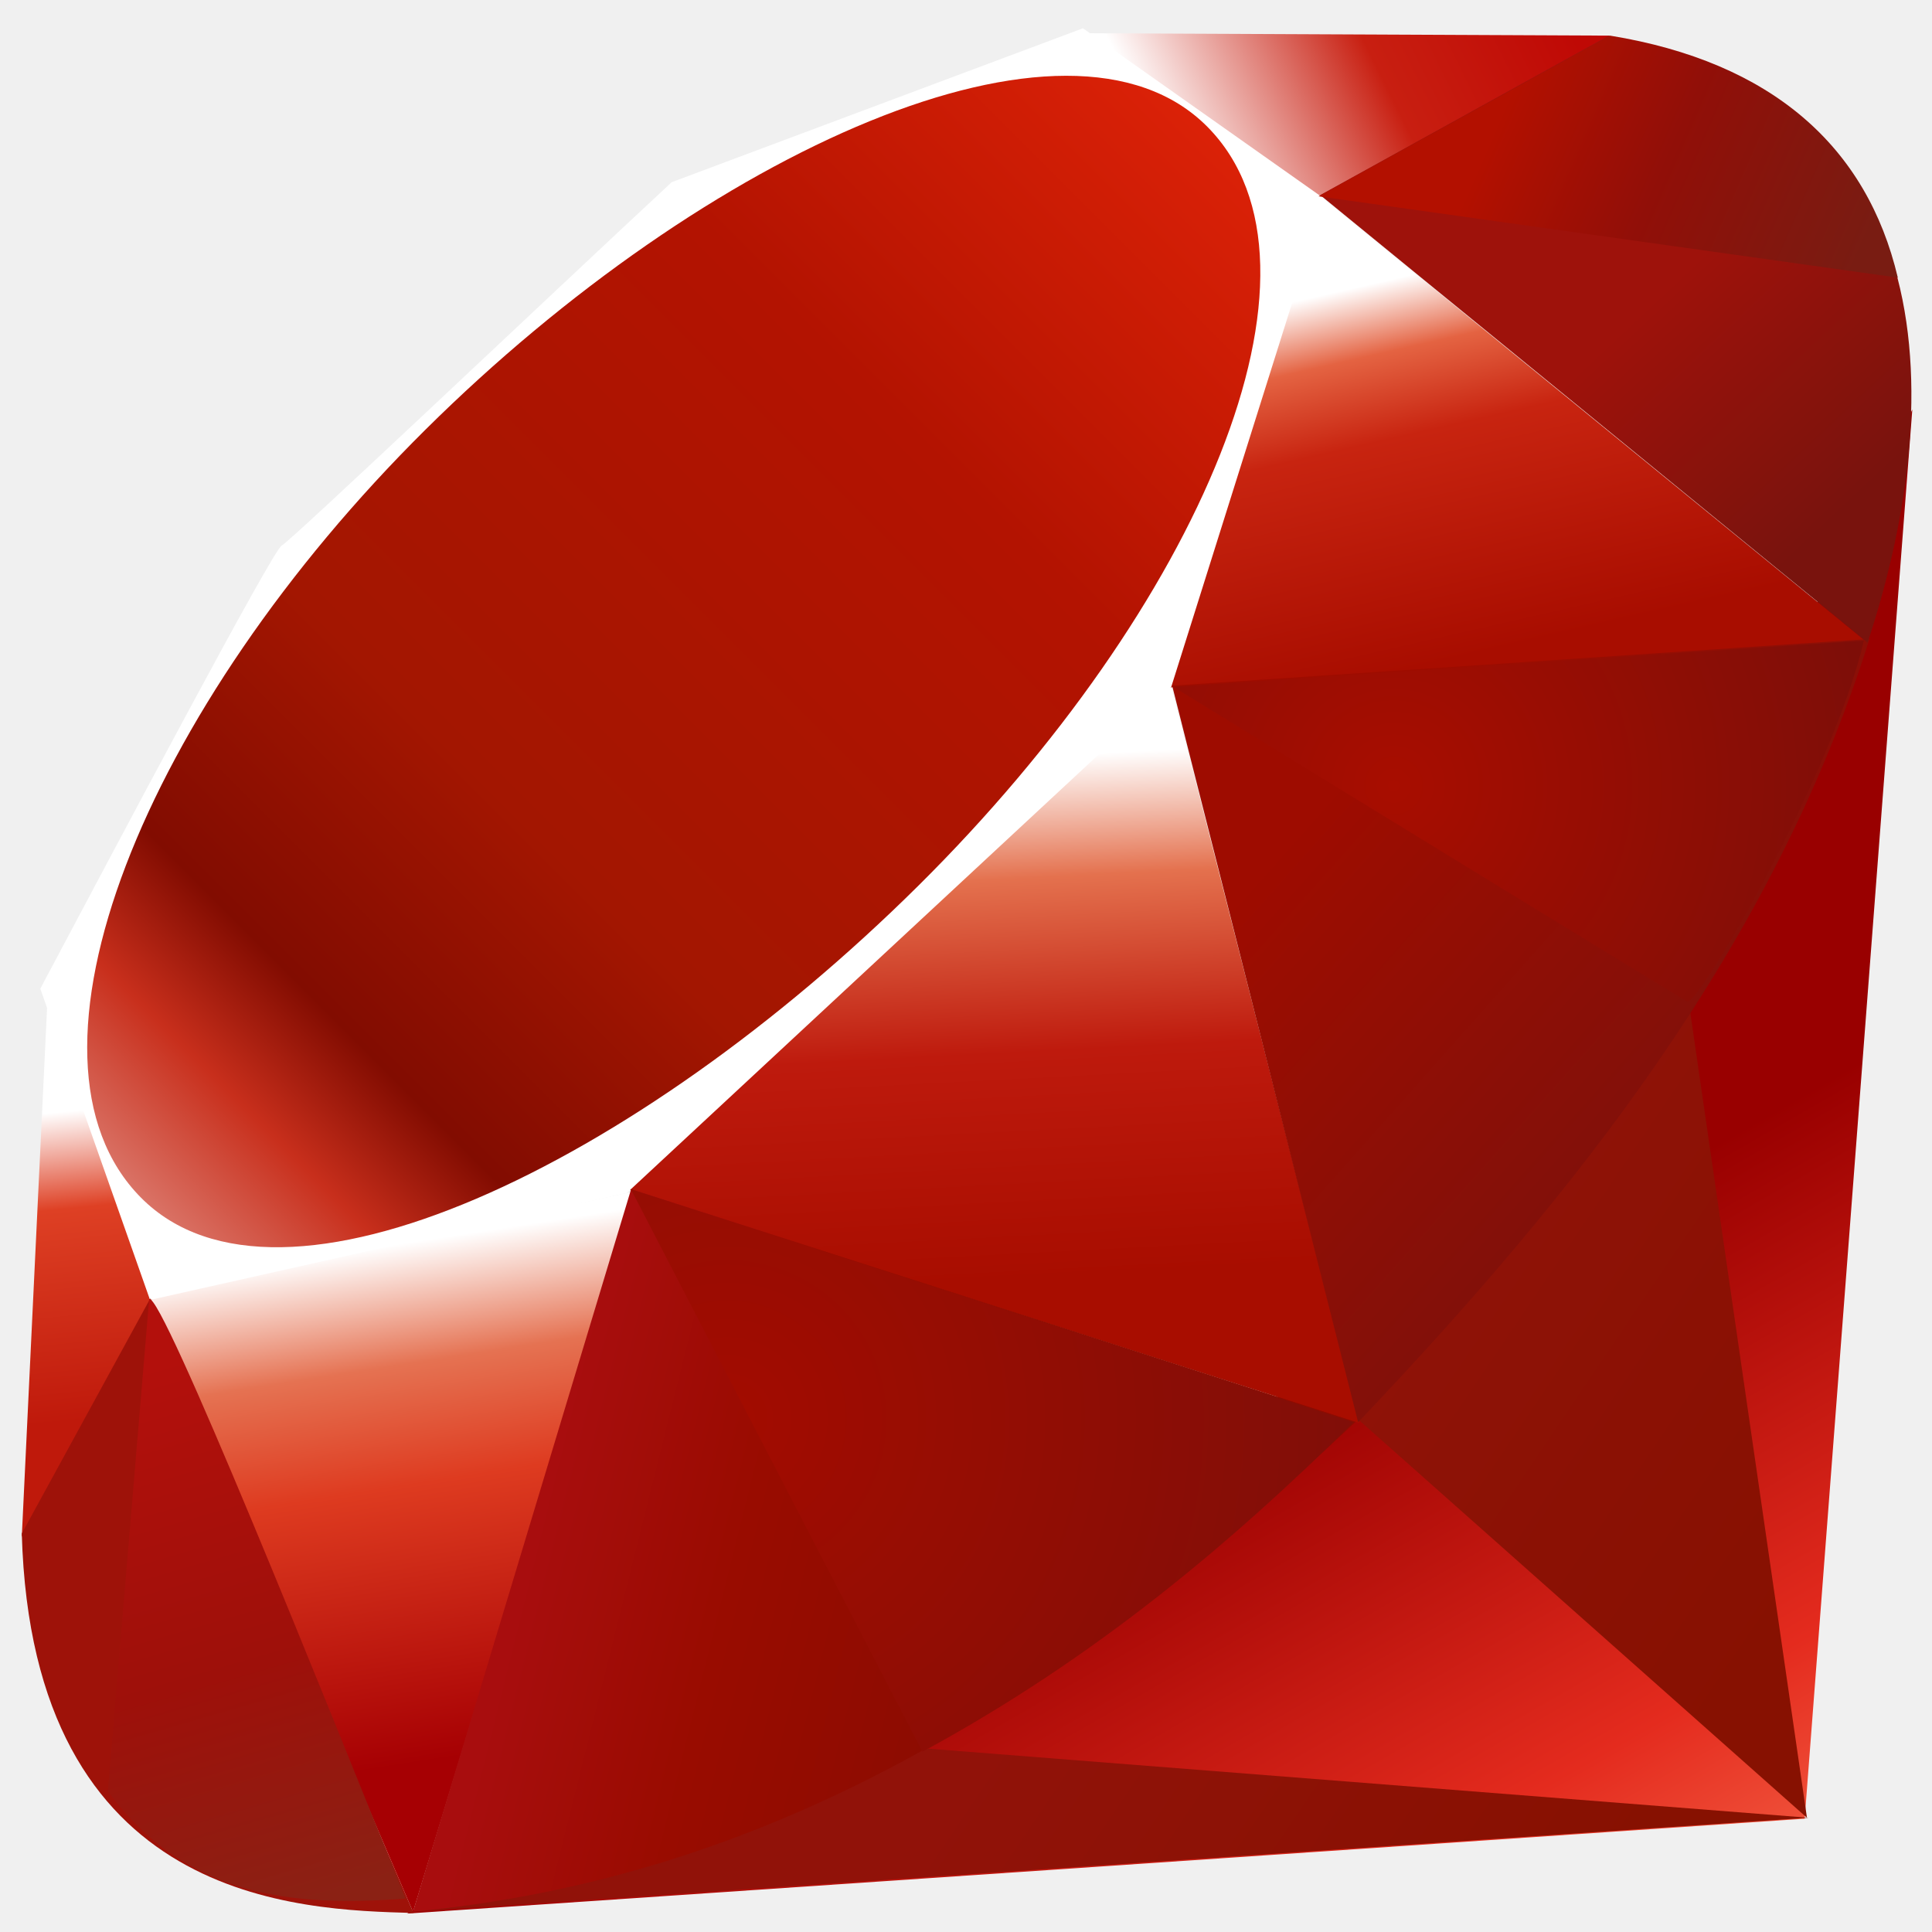
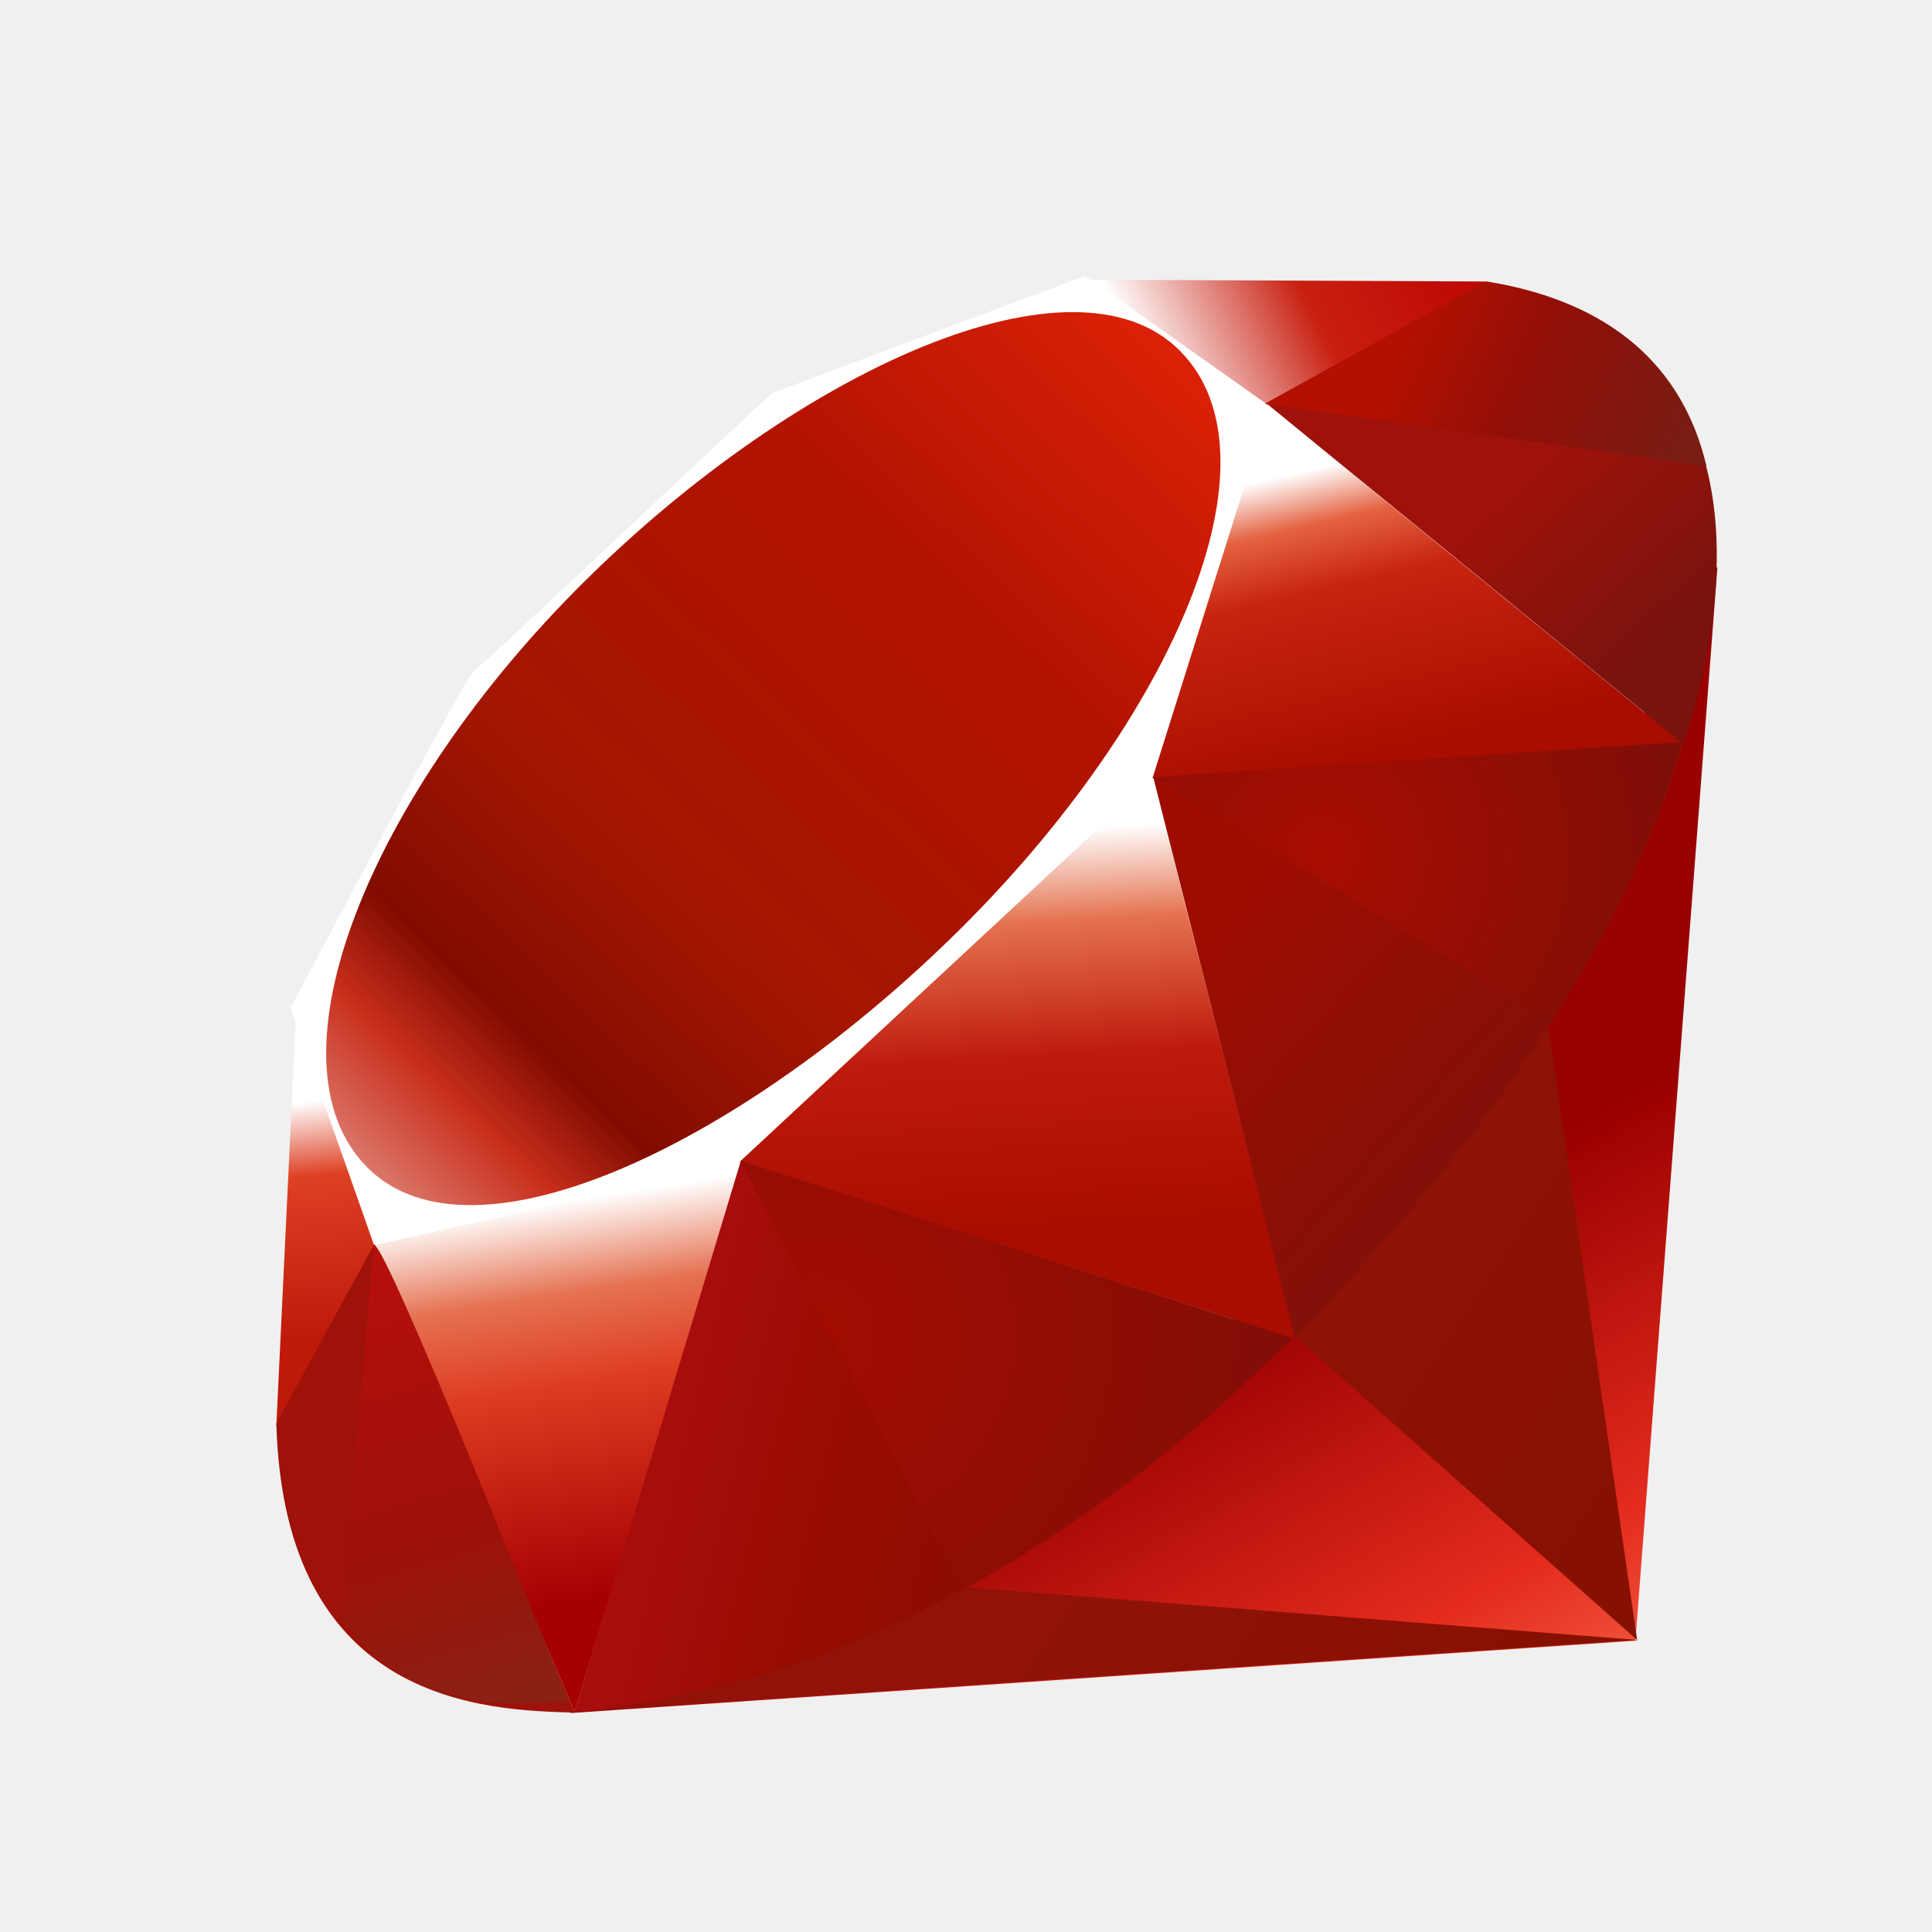
<svg xmlns="http://www.w3.org/2000/svg" xmlns:xlink="http://www.w3.org/1999/xlink" width="128" height="128" id="svg2" version="1.1" viewBox="0 0 32.821 32.821">
  <defs id="defs4">
    <linearGradient id="linearGradient3461" spreadMethod="pad" gradientTransform="matrix(37.39998,16.509,-16.509,37.39998,362.3227,-485.4917)" gradientUnits="userSpaceOnUse" y2="0" x2="1" y1="0" x1="0">
      <stop id="stop3463" offset="0" style="stop-opacity:1;stop-color:#b31000" />
      <stop id="stop3465" offset="0.44" style="stop-opacity:1;stop-color:#910f08" />
      <stop id="stop3467" offset="0.44" style="stop-opacity:1;stop-color:#910f08" />
      <stop id="stop3469" offset="0.99" style="stop-opacity:1;stop-color:#791c12" />
      <stop id="stop3471" offset="1" style="stop-opacity:1;stop-color:#791c12" />
    </linearGradient>
    <clipPath id="clipPath3453" clipPathUnits="userSpaceOnUse">
      <path id="path3455" clip-rule="evenodd" d="m 343.58,-477.68 c 0,0 60.71,8.52 60.71,8.52 -3.24,-13.73 -13.19,-22.59 -30.15,-25.36 0,0 -30.56,16.84 -30.56,16.84 z" />
    </clipPath>
    <linearGradient id="linearGradient3435" spreadMethod="pad" gradientTransform="matrix(-16.68208,-56.59695,56.59695,-16.68208,234.3511,-297.9512)" gradientUnits="userSpaceOnUse" y2="0" x2="1" y1="0" x1="0">
      <stop id="stop3437" offset="0" style="stop-opacity:1;stop-color:#8b2114" />
      <stop id="stop3439" offset="0.43" style="stop-opacity:1;stop-color:#9e100a" />
      <stop id="stop3441" offset="0.43" style="stop-opacity:1;stop-color:#9e100a" />
      <stop id="stop3443" offset="0.99" style="stop-opacity:1;stop-color:#b3100c" />
      <stop id="stop3445" offset="1" style="stop-opacity:1;stop-color:#b3100c" />
    </linearGradient>
    <clipPath id="clipPath3427" clipPathUnits="userSpaceOnUse">
      <path id="path3429" clip-rule="evenodd" d="m 221.03,-362.1 c 0,0 -4.33,51.56 -4.33,51.56 8.17,11.16 19.41,12.13 31.2,11.26 -8.53,-21.23 -25.57,-63.68 -26.87,-62.82 z" />
    </clipPath>
    <radialGradient id="radialGradient3411" spreadMethod="pad" gradientTransform="matrix(66.9469,0,0,66.9469,281.77,-349.54)" gradientUnits="userSpaceOnUse" r="1" cy="0" cx="0" fy="0" fx="0">
      <stop id="stop3413" offset="0" style="stop-opacity:1;stop-color:#a30c00" />
      <stop id="stop3415" offset="0.99" style="stop-opacity:1;stop-color:#800e08" />
      <stop id="stop3417" offset="0.99" style="stop-opacity:1;stop-color:#800e08" />
      <stop id="stop3419" offset="1" style="stop-opacity:1;stop-color:#800e08" />
    </radialGradient>
    <clipPath id="clipPath3403" clipPathUnits="userSpaceOnUse">
      <path id="path3405" clip-rule="evenodd" d="m 271.51,-373.63 c 0,0 30.56,58.96 30.56,58.96 18.07,-9.8 32.22,-21.74 45.18,-34.53 z" />
    </clipPath>
    <radialGradient id="radialGradient3387" spreadMethod="pad" gradientTransform="matrix(50.36,0,0,50.36,351.5098,-415.8999)" gradientUnits="userSpaceOnUse" r="1" cy="0" cx="0" fy="0" fx="0">
      <stop id="stop3389" offset="0" style="stop-opacity:1;stop-color:#a80d00" />
      <stop id="stop3391" offset="0.99" style="stop-opacity:1;stop-color:#7e0e08" />
      <stop id="stop3393" offset="0.99" style="stop-opacity:1;stop-color:#7e0e08" />
      <stop id="stop3395" offset="1" style="stop-opacity:1;stop-color:#7e0e08" />
    </radialGradient>
    <clipPath id="clipPath3379" clipPathUnits="userSpaceOnUse">
      <path id="path3381" clip-rule="evenodd" d="m 328.35,-426.28 c 17.62,10.83 53.13,32.58 53.85,32.98 1.12,0.63 15.31,-23.93 18.53,-37.81 0,0 -72.38,4.83 -72.38,4.83 z" />
    </clipPath>
    <linearGradient id="linearGradient3361" spreadMethod="pad" gradientTransform="matrix(-20.47006,-21.88396,21.88396,-20.47006,401.3027,-447.3535)" gradientUnits="userSpaceOnUse" y2="0" x2="1" y1="0" x1="0">
      <stop id="stop3363" offset="0" style="stop-opacity:1;stop-color:#79130d" />
      <stop id="stop3365" offset="0.99" style="stop-opacity:1;stop-color:#9e120b" />
      <stop id="stop3367" offset="0.99" style="stop-opacity:1;stop-color:#9e120b" />
      <stop id="stop3369" offset="1" style="stop-opacity:1;stop-color:#9e120b" />
    </linearGradient>
    <clipPath id="clipPath3353" clipPathUnits="userSpaceOnUse">
      <path id="path3355" clip-rule="evenodd" d="m 401.12,-430.9 c 7.8,-23.54 9.6,-57.31 -27.18,-63.58 0,0 -30.18,16.67 -30.18,16.67 z" />
    </clipPath>
    <linearGradient id="linearGradient3337" spreadMethod="pad" gradientTransform="matrix(-41.09381,-36.83124,36.83124,-41.09381,386.2056,-379.7764)" gradientUnits="userSpaceOnUse" y2="0" x2="1" y1="0" x1="0">
      <stop id="stop3339" offset="0" style="stop-opacity:1;stop-color:#7e110b" />
      <stop id="stop3341" offset="0.99" style="stop-opacity:1;stop-color:#9e0c00" />
      <stop id="stop3343" offset="0.99" style="stop-opacity:1;stop-color:#9e0c00" />
      <stop id="stop3345" offset="1" style="stop-opacity:1;stop-color:#9e0c00" />
    </linearGradient>
    <clipPath id="clipPath3329" clipPathUnits="userSpaceOnUse">
      <path id="path3331" clip-rule="evenodd" d="m 328.24,-426.4 c 0,0 19.49,77.2 19.49,77.2 22.93,-24.11 43.51,-50.03 53.59,-82.09 z" />
    </clipPath>
    <linearGradient id="linearGradient3311" spreadMethod="pad" gradientTransform="matrix(-46.25406,-11.41588,11.41588,-46.25406,306.7568,-324.2568)" gradientUnits="userSpaceOnUse" y2="0" x2="1" y1="0" x1="0">
      <stop id="stop3313" offset="0" style="stop-opacity:1;stop-color:#8c0c01" />
      <stop id="stop3315" offset="0.54" style="stop-opacity:1;stop-color:#990c00" />
      <stop id="stop3317" offset="0.54" style="stop-opacity:1;stop-color:#990c00" />
      <stop id="stop3319" offset="0.99" style="stop-opacity:1;stop-color:#a80d0e" />
      <stop id="stop3321" offset="1" style="stop-opacity:1;stop-color:#a80d0e" />
    </linearGradient>
    <clipPath id="clipPath3303" clipPathUnits="userSpaceOnUse">
      <path id="path3305" clip-rule="evenodd" d="m 248.68,-297.91 c 0,0 22.86,-75.72 22.86,-75.72 0,0 75.92,24.39 75.92,24.39 -27.45,25.74 -57.98,47.5 -98.78,51.33 z" />
    </clipPath>
    <linearGradient id="linearGradient3275" spreadMethod="pad" gradientTransform="matrix(153.5742,-157.9171,157.9171,153.5742,189.1196,-340.1807)" gradientUnits="userSpaceOnUse" y2="0" x2="1" y1="0" x1="0">
      <stop id="stop3277" offset="0" style="stop-opacity:1;stop-color:#bd0012" />
      <stop id="stop3279" offset="0.07" style="stop-opacity:1;stop-color:#ffffff" />
      <stop id="stop3281" offset="0.07" style="stop-opacity:1;stop-color:#ffffff" />
      <stop id="stop3283" offset="0.27" style="stop-opacity:1;stop-color:#c82f1c" />
      <stop id="stop3285" offset="0.27" style="stop-opacity:1;stop-color:#c82f1c" />
      <stop id="stop3287" offset="0.33" style="stop-opacity:1;stop-color:#820c01" />
      <stop id="stop3289" offset="0.46" style="stop-opacity:1;stop-color:#a31601" />
      <stop id="stop3291" offset="0.72" style="stop-opacity:1;stop-color:#b31301" />
      <stop id="stop3293" offset="0.99" style="stop-opacity:1;stop-color:#e82609" />
      <stop id="stop3295" offset="1" style="stop-opacity:1;stop-color:#e82609" />
    </linearGradient>
    <clipPath id="clipPath3267" clipPathUnits="userSpaceOnUse">
      <path id="path3269" clip-rule="evenodd" d="m 250,-453.24 c 29.43,-29.18 67.37,-46.42 81.93,-31.73 14.55,14.69 -0.88,50.39 -30.31,79.56 -29.43,29.17 -66.9,47.36 -81.45,32.67 -14.56,-14.68 0.4,-51.33 29.83,-80.5 z" />
    </clipPath>
    <linearGradient id="linearGradient3245" spreadMethod="pad" gradientTransform="matrix(3.26703,32.70995,-32.70995,3.26703,211.584,-381.7349)" gradientUnits="userSpaceOnUse" y2="0" x2="1" y1="0" x1="0">
      <stop id="stop3247" offset="0" style="stop-opacity:1;stop-color:#ffffff" />
      <stop id="stop3249" offset="0.31" style="stop-opacity:1;stop-color:#de4024" />
      <stop id="stop3251" offset="0.31" style="stop-opacity:1;stop-color:#de4024" />
      <stop id="stop3253" offset="0.99" style="stop-opacity:1;stop-color:#bf190b" />
      <stop id="stop3255" offset="1" style="stop-opacity:1;stop-color:#bf190b" />
    </linearGradient>
    <clipPath id="clipPath3237" clipPathUnits="userSpaceOnUse">
      <path id="path3239" clip-rule="evenodd" d="m 210.38,-393.67 c 0,0 -2.7,56.47 -2.7,56.47 0,0 14.13,-25.77 14.13,-25.77 z" />
    </clipPath>
    <linearGradient id="linearGradient3219" spreadMethod="pad" gradientTransform="matrix(39.69395,-19.84702,19.84702,39.69394,326.6562,-483.7476)" gradientUnits="userSpaceOnUse" y2="0" x2="1" y1="0" x1="0">
      <stop id="stop3221" offset="0" style="stop-opacity:1;stop-color:#ffffff" />
      <stop id="stop3223" offset="0.54" style="stop-opacity:1;stop-color:#c81f11" />
      <stop id="stop3225" offset="0.54" style="stop-opacity:1;stop-color:#c81f11" />
      <stop id="stop3227" offset="0.99" style="stop-opacity:1;stop-color:#bf0905" />
      <stop id="stop3229" offset="1" style="stop-opacity:1;stop-color:#bf0905" />
    </linearGradient>
    <clipPath id="clipPath3211" clipPathUnits="userSpaceOnUse">
      <path id="path3213" clip-rule="evenodd" d="m 319.17,-494.77 c 0,0 55.01,0.25 55.01,0.25 0,0 -33.73,18.64 -33.73,18.64 z" />
    </clipPath>
    <linearGradient id="linearGradient3191" spreadMethod="pad" gradientTransform="matrix(9.21103,39.69502,-39.69502,9.21103,354.7842,-469.7666)" gradientUnits="userSpaceOnUse" y2="0" x2="1" y1="0" x1="0">
      <stop id="stop3193" offset="0" style="stop-opacity:1;stop-color:#ffffff" />
      <stop id="stop3195" offset="0.18" style="stop-opacity:1;stop-color:#e46342" />
      <stop id="stop3197" offset="0.18" style="stop-opacity:1;stop-color:#e46342" />
      <stop id="stop3199" offset="0.4" style="stop-opacity:1;stop-color:#c82410" />
      <stop id="stop3201" offset="0.99" style="stop-opacity:1;stop-color:#a80d00" />
      <stop id="stop3203" offset="1" style="stop-opacity:1;stop-color:#a80d00" />
    </linearGradient>
    <clipPath id="clipPath3183" clipPathUnits="userSpaceOnUse">
      <path id="path3185" clip-rule="evenodd" d="m 327.68,-426.19 c 0,0 73.32,-4.79 73.32,-4.79 0,0 -57.35,-46.84 -57.35,-46.84 0,0 -15.97,51.63 -15.97,51.63 z" />
    </clipPath>
    <linearGradient id="linearGradient3163" spreadMethod="pad" gradientTransform="matrix(3.077,55.39,-55.39,3.077,303.8125,-418.5791)" gradientUnits="userSpaceOnUse" y2="0" x2="1" y1="0" x1="0">
      <stop id="stop3165" offset="0" style="stop-opacity:1;stop-color:#ffffff" />
      <stop id="stop3167" offset="0.23" style="stop-opacity:1;stop-color:#e4714e" />
      <stop id="stop3169" offset="0.23" style="stop-opacity:1;stop-color:#e4714e" />
      <stop id="stop3171" offset="0.56" style="stop-opacity:1;stop-color:#be1a0d" />
      <stop id="stop3173" offset="0.99" style="stop-opacity:1;stop-color:#a80d00" />
      <stop id="stop3175" offset="1" style="stop-opacity:1;stop-color:#a80d00" />
    </linearGradient>
    <clipPath id="clipPath3155" clipPathUnits="userSpaceOnUse">
      <path id="path3157" clip-rule="evenodd" d="m 266.01,-375.28 c 0,0 81.87,26.17 81.87,26.17 0,0 -21.2,-83.04 -21.2,-83.04 z" />
    </clipPath>
    <linearGradient id="linearGradient3135" spreadMethod="pad" gradientTransform="matrix(8.35098,54.27298,-54.27298,8.35098,246.3765,-367.8984)" gradientUnits="userSpaceOnUse" y2="0" x2="1" y1="0" x1="0">
      <stop id="stop3137" offset="0" style="stop-opacity:1;stop-color:#ffffff" />
      <stop id="stop3139" offset="0.23" style="stop-opacity:1;stop-color:#e57252" />
      <stop id="stop3141" offset="0.23" style="stop-opacity:1;stop-color:#e57252" />
      <stop id="stop3143" offset="0.46" style="stop-opacity:1;stop-color:#de3b20" />
      <stop id="stop3145" offset="0.99" style="stop-opacity:1;stop-color:#a60003" />
      <stop id="stop3147" offset="1" style="stop-opacity:1;stop-color:#a60003" />
    </linearGradient>
    <clipPath id="clipPath3127" clipPathUnits="userSpaceOnUse">
      <path id="path3129" clip-rule="evenodd" d="m 221.02,-362.52 c 0,0 27.66,64.64 27.66,64.64 0,0 23.04,-75.48 23.04,-75.48 0,0 -50.7,10.84 -50.7,10.84 z" />
    </clipPath>
    <linearGradient id="linearGradient3111" spreadMethod="pad" gradientTransform="matrix(-53.86887,-36.14926,36.14926,-53.86887,359.4736,-277.5068)" gradientUnits="userSpaceOnUse" y2="0" x2="1" y1="0" x1="0">
      <stop id="stop3113" offset="0" style="stop-opacity:1;stop-color:#871101" />
      <stop id="stop3115" offset="0.99" style="stop-opacity:1;stop-color:#911209" />
      <stop id="stop3117" offset="0.99" style="stop-opacity:1;stop-color:#911209" />
      <stop id="stop3119" offset="1" style="stop-opacity:1;stop-color:#911209" />
    </linearGradient>
    <clipPath id="clipPath3103" clipPathUnits="userSpaceOnUse">
      <path id="path3105" clip-rule="evenodd" d="m 248.55,-297.9 c 0,0 146.39,-9.85 146.39,-9.85 0,0 -92.23,-7.24 -92.23,-7.24 0,0 -54.16,17.09 -54.16,17.09 z" />
    </clipPath>
    <linearGradient id="linearGradient3087" spreadMethod="pad" gradientTransform="matrix(-53.86887,-36.14926,36.14926,-53.86887,402.5742,-341.7339)" gradientUnits="userSpaceOnUse" y2="0" x2="1" y1="0" x1="0">
      <stop id="stop3089" offset="0" style="stop-opacity:1;stop-color:#871101" />
      <stop id="stop3091" offset="0.99" style="stop-opacity:1;stop-color:#911209" />
      <stop id="stop3093" offset="0.99" style="stop-opacity:1;stop-color:#911209" />
      <stop id="stop3095" offset="1" style="stop-opacity:1;stop-color:#911209" />
    </linearGradient>
    <clipPath id="clipPath3079" clipPathUnits="userSpaceOnUse">
      <path id="path3081" clip-rule="evenodd" d="m 347.89,-349.36 c 0,0 46.88,41.61 46.88,41.61 0,0 -12.59,-86.89 -12.59,-86.89 0,0 -34.29,45.28 -34.29,45.28 z" />
    </clipPath>
    <linearGradient id="linearGradient3061" spreadMethod="pad" gradientTransform="matrix(-41.8,-73.80005,73.80005,-41.8,381.7505,-279.7451)" gradientUnits="userSpaceOnUse" y2="0" x2="1" y1="0" x1="0">
      <stop id="stop3063" offset="0" style="stop-opacity:1;stop-color:#fb7655" />
      <stop id="stop3065" offset="0.41" style="stop-opacity:1;stop-color:#e42b1e" />
      <stop id="stop3067" offset="0.41" style="stop-opacity:1;stop-color:#e42b1e" />
      <stop id="stop3069" offset="0.99" style="stop-opacity:1;stop-color:#990000" />
      <stop id="stop3071" offset="1" style="stop-opacity:1;stop-color:#990000" />
    </linearGradient>
    <clipPath id="clipPath3053" clipPathUnits="userSpaceOnUse">
      <path id="path3055" clip-rule="evenodd" d="m 248.06,-297.71 c 0,0 146.47,-9.94 146.47,-9.94 0,0 11.28,-147.69 11.28,-147.69 0,0 -44.63,90.46 -44.63,90.46 0,0 -113.12,67.17 -113.12,67.17 z" />
    </clipPath>
    <linearGradient xlink:href="#linearGradient3061" id="linearGradient3857" gradientUnits="userSpaceOnUse" gradientTransform="matrix(-41.8,-73.80005,73.80005,-41.8,381.7505,-279.7451)" spreadMethod="pad" x1="0" y1="0" x2="1" y2="0" />
    <linearGradient xlink:href="#linearGradient3087" id="linearGradient3859" gradientUnits="userSpaceOnUse" gradientTransform="matrix(-53.86887,-36.14926,36.14926,-53.86887,402.5742,-341.7339)" spreadMethod="pad" x1="0" y1="0" x2="1" y2="0" />
    <linearGradient xlink:href="#linearGradient3111" id="linearGradient3861" gradientUnits="userSpaceOnUse" gradientTransform="matrix(-53.86887,-36.14926,36.14926,-53.86887,359.4736,-277.5068)" spreadMethod="pad" x1="0" y1="0" x2="1" y2="0" />
    <linearGradient xlink:href="#linearGradient3135" id="linearGradient3863" gradientUnits="userSpaceOnUse" gradientTransform="matrix(8.35098,54.27298,-54.27298,8.35098,246.3765,-367.8984)" spreadMethod="pad" x1="0" y1="0" x2="1" y2="0" />
    <linearGradient xlink:href="#linearGradient3163" id="linearGradient3865" gradientUnits="userSpaceOnUse" gradientTransform="matrix(3.077,55.39,-55.39,3.077,303.8125,-418.5791)" spreadMethod="pad" x1="0" y1="0" x2="1" y2="0" />
    <linearGradient xlink:href="#linearGradient3191" id="linearGradient3867" gradientUnits="userSpaceOnUse" gradientTransform="matrix(9.21103,39.69502,-39.69502,9.21103,354.7842,-469.7666)" spreadMethod="pad" x1="0" y1="0" x2="1" y2="0" />
    <linearGradient xlink:href="#linearGradient3219" id="linearGradient3869" gradientUnits="userSpaceOnUse" gradientTransform="matrix(39.69395,-19.84702,19.84702,39.69394,326.6562,-483.7476)" spreadMethod="pad" x1="0" y1="0" x2="1" y2="0" />
    <linearGradient xlink:href="#linearGradient3245" id="linearGradient3871" gradientUnits="userSpaceOnUse" gradientTransform="matrix(3.26703,32.70995,-32.70995,3.26703,211.584,-381.7349)" spreadMethod="pad" x1="0" y1="0" x2="1" y2="0" />
    <linearGradient xlink:href="#linearGradient3275" id="linearGradient3873" gradientUnits="userSpaceOnUse" gradientTransform="matrix(153.5742,-157.9171,157.9171,153.5742,189.1196,-340.1807)" spreadMethod="pad" x1="0" y1="0" x2="1" y2="0" />
    <linearGradient xlink:href="#linearGradient3311" id="linearGradient3875" gradientUnits="userSpaceOnUse" gradientTransform="matrix(-46.25406,-11.41588,11.41588,-46.25406,306.7568,-324.2568)" spreadMethod="pad" x1="0" y1="0" x2="1" y2="0" />
    <linearGradient xlink:href="#linearGradient3337" id="linearGradient3877" gradientUnits="userSpaceOnUse" gradientTransform="matrix(-41.09381,-36.83124,36.83124,-41.09381,386.2056,-379.7764)" spreadMethod="pad" x1="0" y1="0" x2="1" y2="0" />
    <linearGradient xlink:href="#linearGradient3361" id="linearGradient3879" gradientUnits="userSpaceOnUse" gradientTransform="matrix(-20.47006,-21.88396,21.88396,-20.47006,401.3027,-447.3535)" spreadMethod="pad" x1="0" y1="0" x2="1" y2="0" />
    <radialGradient xlink:href="#radialGradient3387" id="radialGradient3881" gradientUnits="userSpaceOnUse" gradientTransform="matrix(50.36,0,0,50.36,351.5098,-415.8999)" spreadMethod="pad" cx="0" cy="0" fx="0" fy="0" r="1" />
    <radialGradient xlink:href="#radialGradient3411" id="radialGradient3883" gradientUnits="userSpaceOnUse" gradientTransform="matrix(66.9469,0,0,66.9469,281.77,-349.54)" spreadMethod="pad" cx="0" cy="0" fx="0" fy="0" r="1" />
    <linearGradient xlink:href="#linearGradient3435" id="linearGradient3885" gradientUnits="userSpaceOnUse" gradientTransform="matrix(-16.68208,-56.59695,56.59695,-16.68208,234.3511,-297.9512)" spreadMethod="pad" x1="0" y1="0" x2="1" y2="0" />
    <linearGradient xlink:href="#linearGradient3461" id="linearGradient3887" gradientUnits="userSpaceOnUse" gradientTransform="matrix(37.39998,16.509,-16.509,37.39998,362.3227,-485.4917)" spreadMethod="pad" x1="0" y1="0" x2="1" y2="0" />
  </defs>
-   <g id="layer1" transform="translate(0.3736899,-1019.882)">
+   <g id="layer1" transform="matrix(0.7623032,0,0,0.7623032,4.696987,-773.1384)">
    <g id="g3772" transform="matrix(0.1296779,0,0,0.1296779,-10.99243,1008.467)">
      <g transform="matrix(1.25,0,0,1.25,-174.86,710.8443)" id="g3049">
        <g clip-path="url(#clipPath3053)" id="g3051">
          <g id="g3057">
            <g id="g3059">
              <path id="path3073" style="fill:url(#linearGradient3857);fill-rule:evenodd;stroke:none" d="m 248.06,-297.71 c 0,0 146.47,-9.94 146.47,-9.94 0,0 11.28,-147.69 11.28,-147.69 0,0 -44.63,90.46 -44.63,90.46 0,0 -113.12,67.17 -113.12,67.17 z" />
            </g>
          </g>
        </g>
      </g>
      <g transform="matrix(1.25,0,0,1.25,-174.86,710.8443)" id="g3075">
        <g clip-path="url(#clipPath3079)" id="g3077">
          <g id="g3083">
            <g id="g3085">
              <path id="path3097" style="fill:url(#linearGradient3859);fill-rule:evenodd;stroke:none" d="m 347.89,-349.36 c 0,0 46.88,41.61 46.88,41.61 0,0 -12.59,-86.89 -12.59,-86.89 0,0 -34.29,45.28 -34.29,45.28 z" />
            </g>
          </g>
        </g>
      </g>
      <g transform="matrix(1.25,0,0,1.25,-174.86,710.8443)" id="g3099">
        <g clip-path="url(#clipPath3103)" id="g3101">
          <g id="g3107">
            <g id="g3109">
              <path id="path3121" style="fill:url(#linearGradient3861);fill-rule:evenodd;stroke:none" d="m 248.55,-297.9 c 0,0 146.39,-9.85 146.39,-9.85 0,0 -92.23,-7.24 -92.23,-7.24 0,0 -54.16,17.09 -54.16,17.09 z" />
            </g>
          </g>
        </g>
      </g>
      <g transform="matrix(1.25,0,0,1.25,-174.86,710.8443)" id="g3123">
        <g clip-path="url(#clipPath3127)" id="g3125">
          <g id="g3131">
            <g id="g3133">
              <path id="path3149" style="fill:url(#linearGradient3863);fill-rule:evenodd;stroke:none" d="m 221.02,-362.52 c 0,0 27.66,64.64 27.66,64.64 0,0 23.04,-75.48 23.04,-75.48 0,0 -50.7,10.84 -50.7,10.84 z" />
            </g>
          </g>
        </g>
      </g>
      <g transform="matrix(1.25,0,0,1.25,-174.86,710.8443)" id="g3151">
        <g clip-path="url(#clipPath3155)" id="g3153">
          <g id="g3159">
            <g id="g3161">
              <path id="path3177" style="fill:url(#linearGradient3865);fill-rule:evenodd;stroke:none" d="m 266.01,-375.28 c 0,0 81.87,26.17 81.87,26.17 0,0 -21.2,-83.04 -21.2,-83.04 z" />
            </g>
          </g>
        </g>
      </g>
      <g transform="matrix(1.25,0,0,1.25,-174.86,710.8443)" id="g3179">
        <g clip-path="url(#clipPath3183)" id="g3181">
          <g id="g3187">
            <g id="g3189">
              <path id="path3205" style="fill:url(#linearGradient3867);fill-rule:evenodd;stroke:none" d="m 327.68,-426.19 c 0,0 73.32,-4.79 73.32,-4.79 0,0 -57.35,-46.84 -57.35,-46.84 0,0 -15.97,51.63 -15.97,51.63 z" />
            </g>
          </g>
        </g>
      </g>
      <g transform="matrix(1.25,0,0,1.25,-174.86,710.8443)" id="g3207">
        <g clip-path="url(#clipPath3211)" id="g3209">
          <g id="g3215">
            <g id="g3217">
              <path id="path3231" style="fill:url(#linearGradient3869);fill-rule:evenodd;stroke:none" d="m 319.17,-494.77 c 0,0 55.01,0.25 55.01,0.25 0,0 -33.73,18.64 -33.73,18.64 z" />
            </g>
          </g>
        </g>
      </g>
      <g transform="matrix(1.25,0,0,1.25,-174.86,710.8443)" id="g3233">
        <g clip-path="url(#clipPath3237)" id="g3235">
          <g id="g3241">
            <g id="g3243">
              <path id="path3257" style="fill:url(#linearGradient3871);fill-rule:evenodd;stroke:none" d="m 210.38,-393.67 c 0,0 -2.7,56.47 -2.7,56.47 0,0 14.13,-25.77 14.13,-25.77 z" />
            </g>
          </g>
        </g>
      </g>
      <g transform="matrix(1.25,0,0,1.25,-174.86,710.8443)" id="g3259">
        <path id="path3261" style="fill:#ffffff;fill-opacity:1;fill-rule:evenodd;stroke:none" d="m 209.62,-394.64 c 0,0 11.5,32.62 11.5,32.62 0,0 49.97,-11.21 49.97,-11.21 0,0 57.05,-53.02 57.05,-53.02 0,0 16.1,-51.14 16.1,-51.14 0,0 -25.35,-17.9 -25.35,-17.9 0,0 -43.1,16.13 -43.1,16.13 -13.58,12.63 -39.93,37.62 -40.88,38.09 -0.94,0.48 -17.4,31.59 -25.29,46.43 z" />
        <g id="g3263">
          <g clip-path="url(#clipPath3267)" id="g3265">
            <g id="g3271">
              <g id="g3273">
                <path id="path3297" style="fill:url(#linearGradient3873);fill-rule:evenodd;stroke:none" d="m 250,-453.24 c 29.43,-29.18 67.37,-46.42 81.93,-31.73 14.55,14.69 -0.88,50.39 -30.31,79.56 -29.43,29.17 -66.9,47.36 -81.45,32.67 -14.56,-14.68 0.4,-51.33 29.83,-80.5 z" />
              </g>
            </g>
          </g>
        </g>
        <g id="g3299">
          <g clip-path="url(#clipPath3303)" id="g3301">
            <g id="g3307">
              <g id="g3309">
                <path id="path3323" style="fill:url(#linearGradient3875);fill-rule:evenodd;stroke:none" d="m 248.68,-297.91 c 0,0 22.86,-75.72 22.86,-75.72 0,0 75.92,24.39 75.92,24.39 -27.45,25.74 -57.98,47.5 -98.78,51.33 z" />
              </g>
            </g>
          </g>
        </g>
        <g id="g3325">
          <g clip-path="url(#clipPath3329)" id="g3327">
            <g id="g3333">
              <g id="g3335">
                <path id="path3347" style="fill:url(#linearGradient3877);fill-rule:evenodd;stroke:none" d="m 328.24,-426.4 c 0,0 19.49,77.2 19.49,77.2 22.93,-24.11 43.51,-50.03 53.59,-82.09 z" />
              </g>
            </g>
          </g>
        </g>
        <g id="g3349">
          <g clip-path="url(#clipPath3353)" id="g3351">
            <g id="g3357">
              <g id="g3359">
                <path id="path3371" style="fill:url(#linearGradient3879);fill-rule:evenodd;stroke:none" d="m 401.12,-430.9 c 7.8,-23.54 9.6,-57.31 -27.18,-63.58 0,0 -30.18,16.67 -30.18,16.67 z" />
              </g>
            </g>
          </g>
        </g>
        <path id="path3373" style="fill:#9e1209;fill-opacity:1;fill-rule:evenodd;stroke:none" d="m 207.68,-337.54 c 1.08,38.85 29.11,39.43 41.05,39.77 0,0 -27.58,-64.41 -27.58,-64.41 0,0 -13.47,24.64 -13.47,24.64 z" />
        <g id="g3375">
          <g clip-path="url(#clipPath3379)" id="g3377">
            <g id="g3383">
              <g id="g3385">
                <path id="path3397" style="fill:url(#radialGradient3881);fill-rule:evenodd;stroke:none" d="m 328.35,-426.28 c 17.62,10.83 53.13,32.58 53.85,32.98 1.12,0.63 15.31,-23.93 18.53,-37.81 0,0 -72.38,4.83 -72.38,4.83 z" />
              </g>
            </g>
          </g>
        </g>
        <g id="g3399">
          <g clip-path="url(#clipPath3403)" id="g3401">
            <g id="g3407">
              <g id="g3409">
                <path id="path3421" style="fill:url(#radialGradient3883);fill-rule:evenodd;stroke:none" d="m 271.51,-373.63 c 0,0 30.56,58.96 30.56,58.96 18.07,-9.8 32.22,-21.74 45.18,-34.53 z" />
              </g>
            </g>
          </g>
        </g>
        <g id="g3423">
          <g clip-path="url(#clipPath3427)" id="g3425">
            <g id="g3431">
              <g id="g3433">
                <path id="path3447" style="fill:url(#linearGradient3885);fill-rule:evenodd;stroke:none" d="m 221.03,-362.1 c 0,0 -4.33,51.56 -4.33,51.56 8.17,11.16 19.41,12.13 31.2,11.26 -8.53,-21.23 -25.57,-63.68 -26.87,-62.82 z" />
              </g>
            </g>
          </g>
        </g>
        <g id="g3449">
          <g clip-path="url(#clipPath3453)" id="g3451">
            <g id="g3457">
              <g id="g3459">
                <path id="path3473" style="fill:url(#linearGradient3887);fill-rule:evenodd;stroke:none" d="m 343.58,-477.68 c 0,0 60.71,8.52 60.71,8.52 -3.24,-13.73 -13.19,-22.59 -30.15,-25.36 0,0 -30.56,16.84 -30.56,16.84 z" />
              </g>
            </g>
          </g>
        </g>
      </g>
    </g>
  </g>
</svg>
